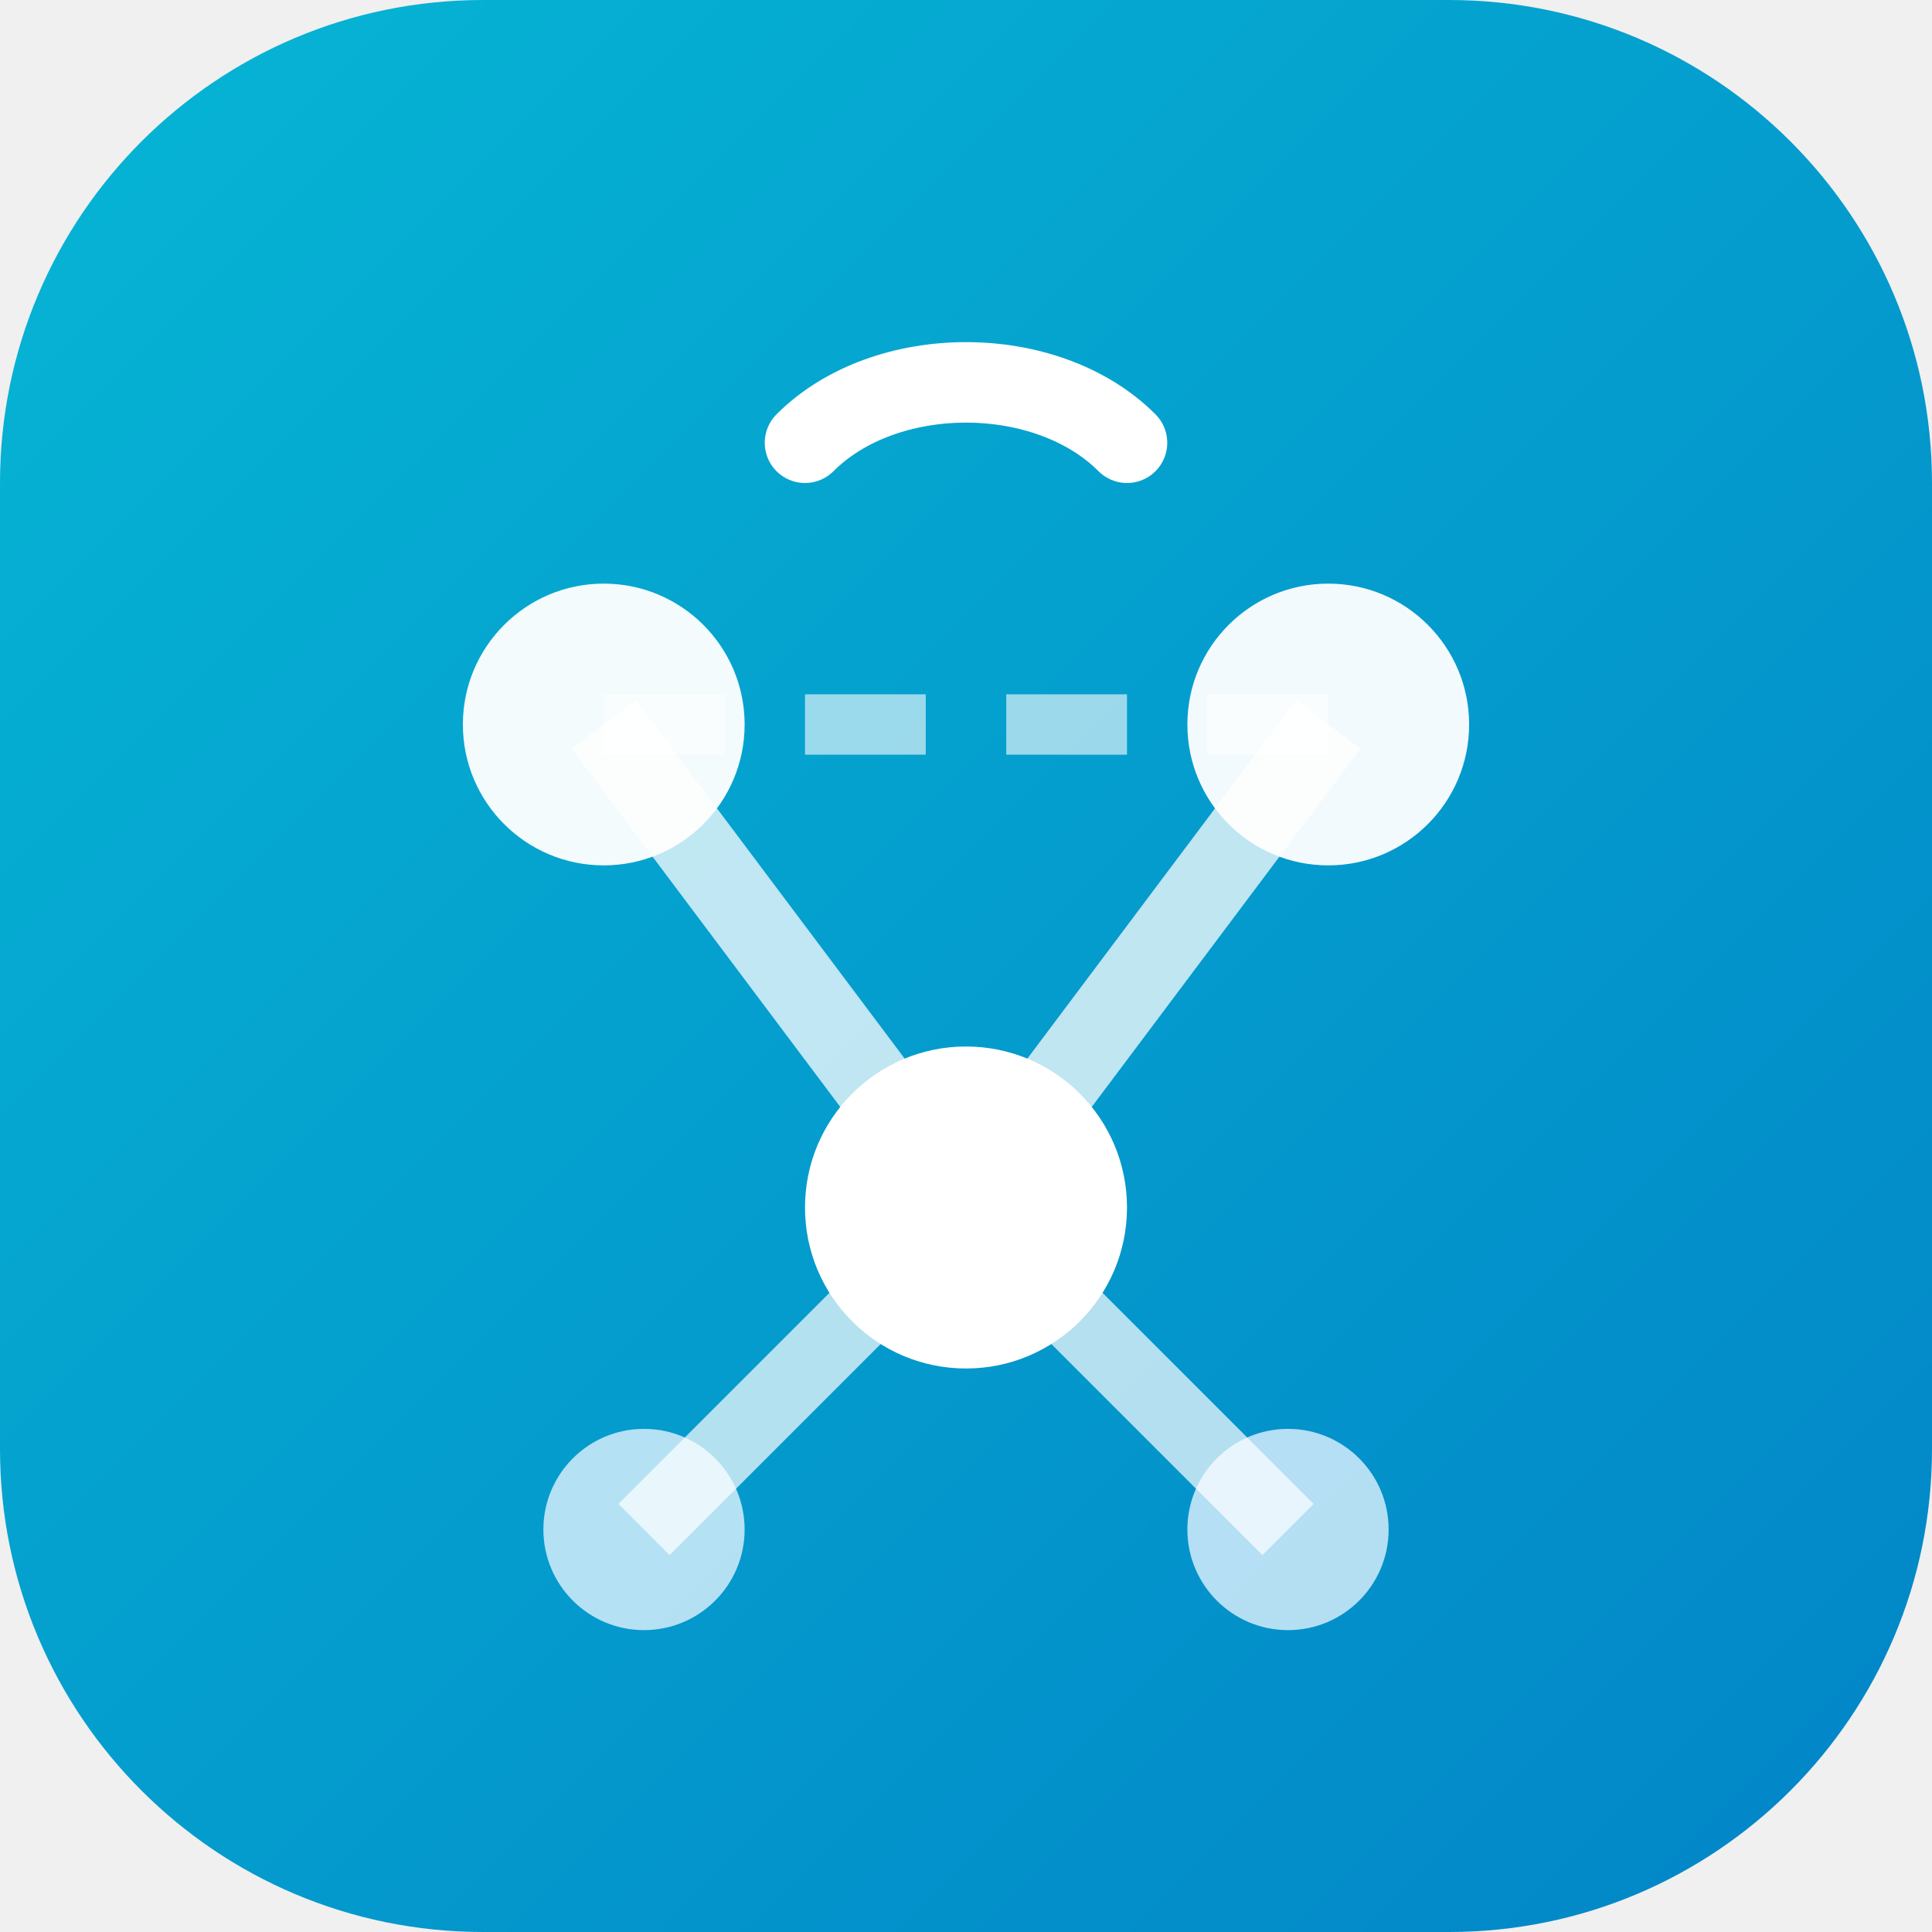
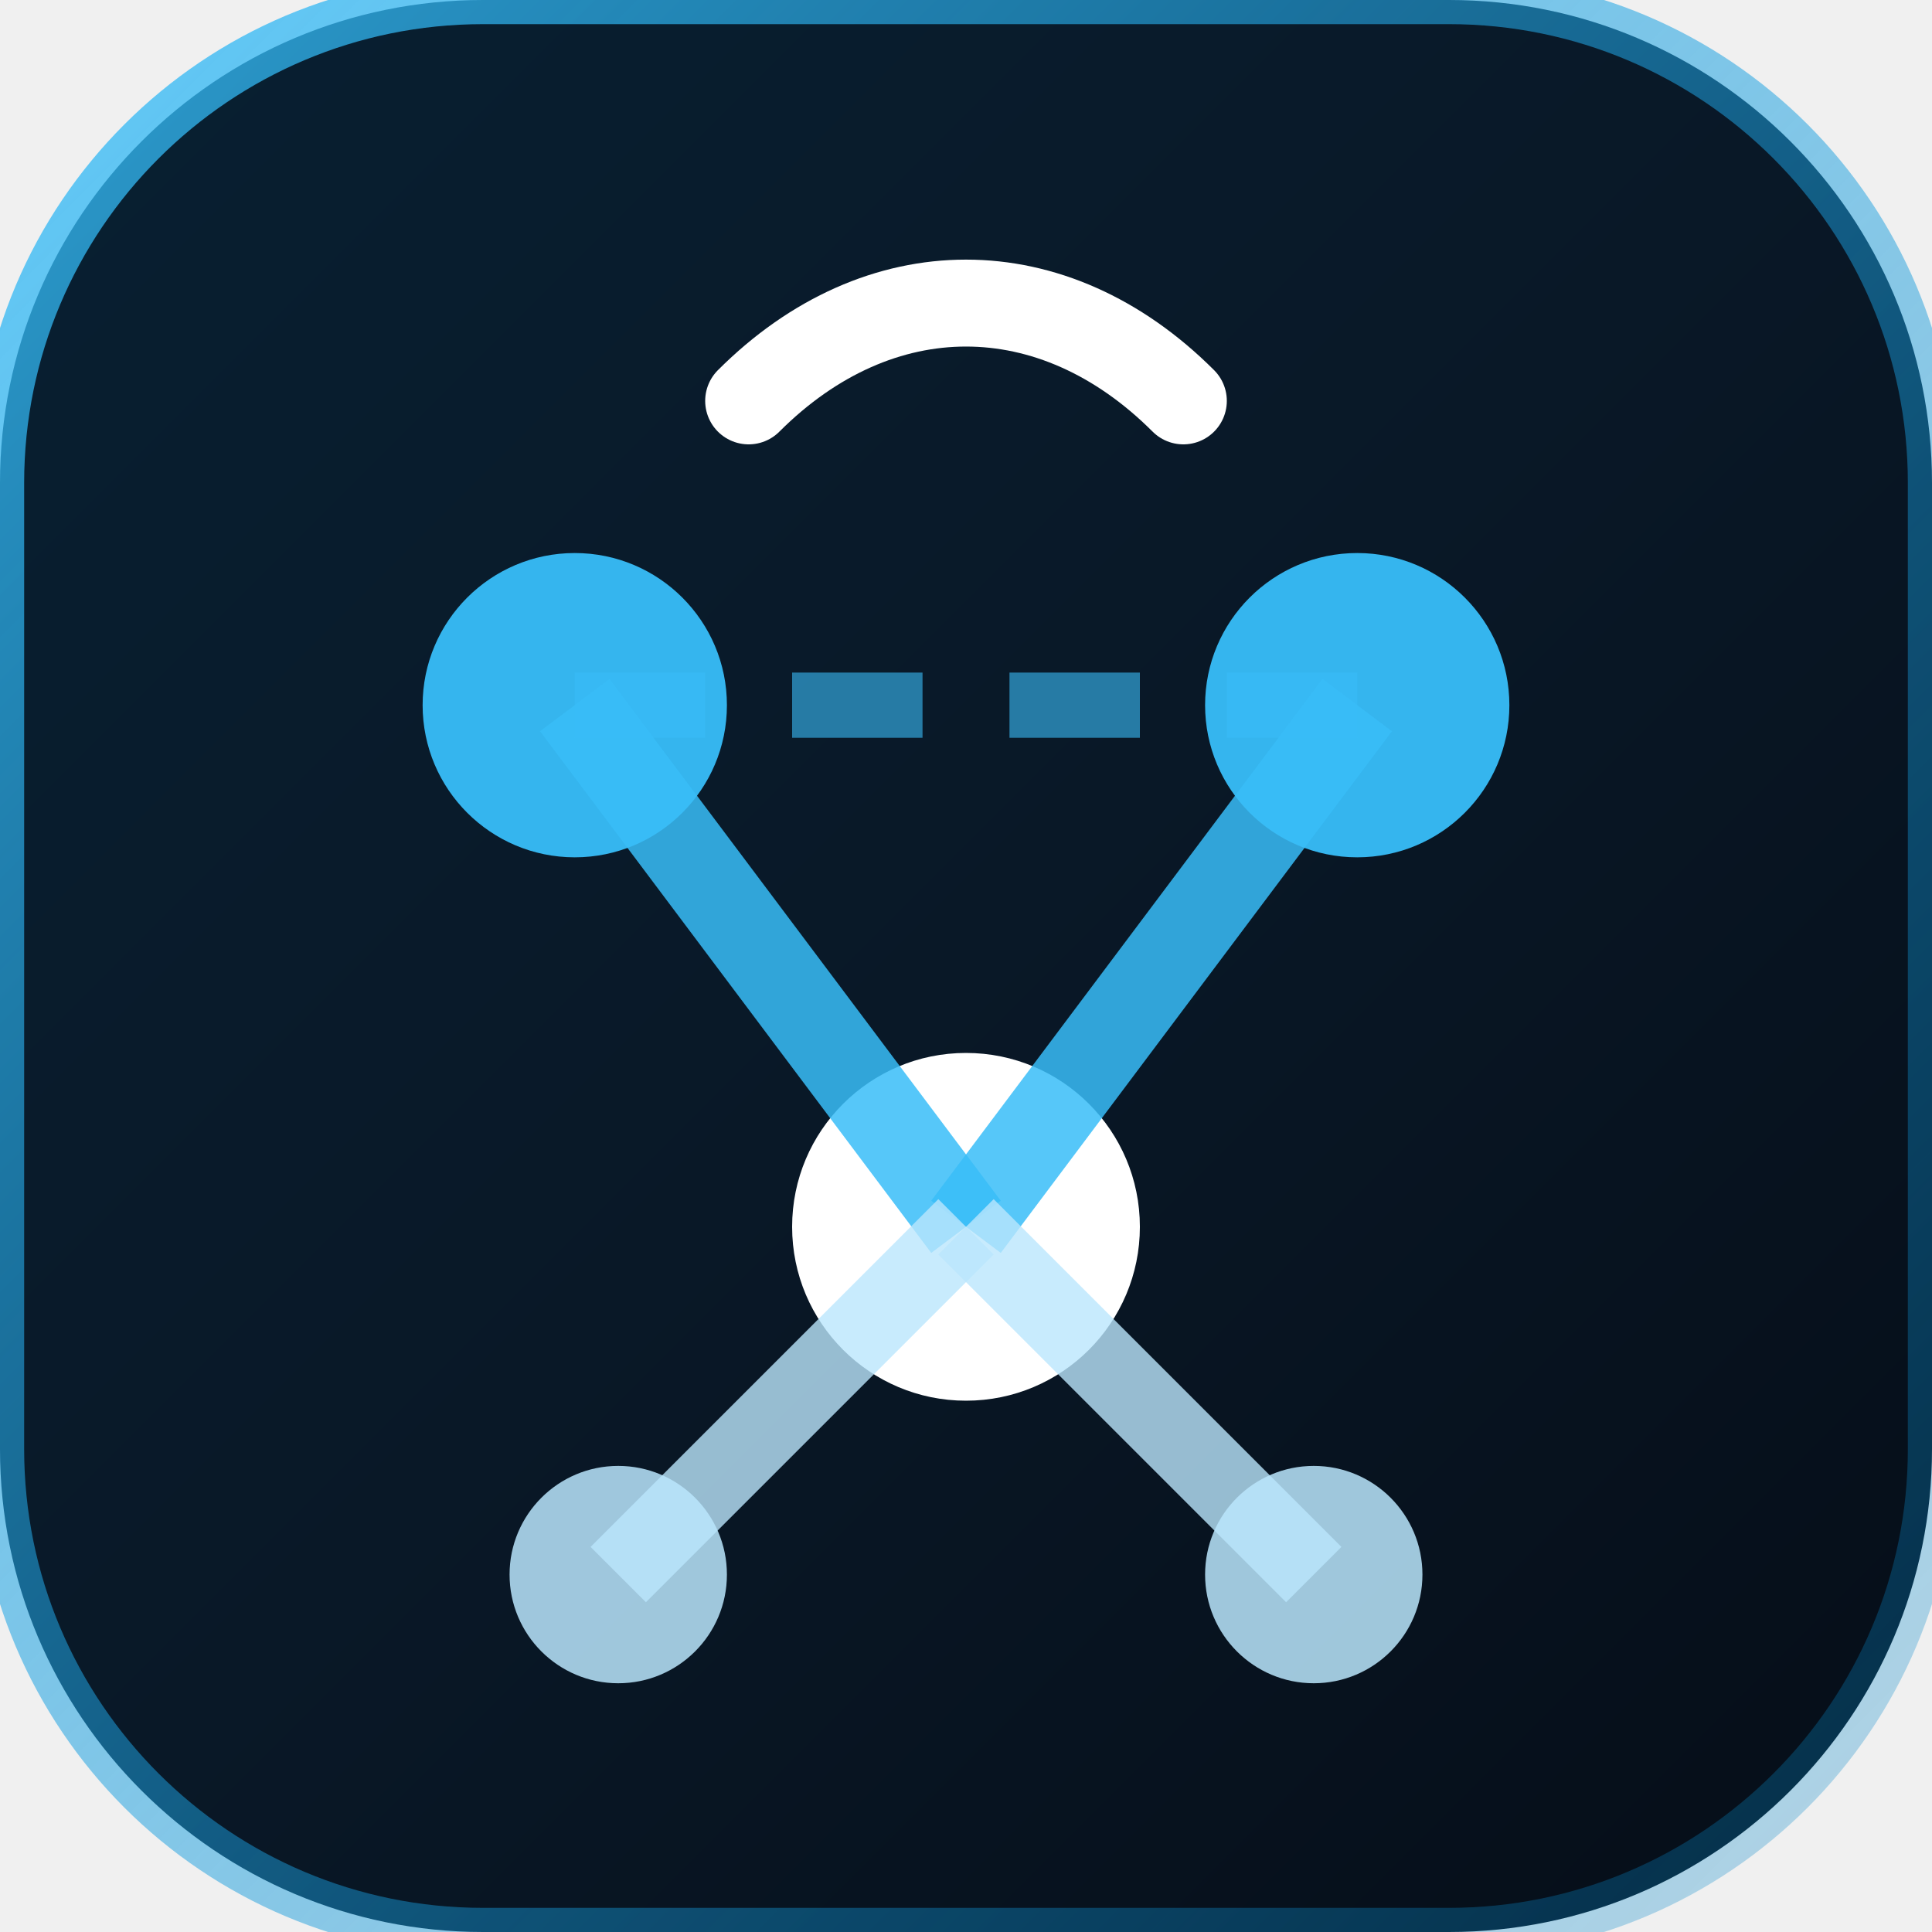
<svg xmlns="http://www.w3.org/2000/svg" viewBox="0 0 48 48" width="48" height="48">
  <defs>
-     <linearGradient id="gptsovitsGrad" x1="0%" y1="0%" x2="100%" y2="100%">
-       <stop offset="0%" stop-color="#06b6d4" />
+     <linearGradient id="sovitsBg" x1="0%" y1="0%" x2="100%" y2="100%">
+       <stop offset="0%" stop-color="#082032" />
+       <stop offset="50%" stop-color="#091827" />
+       <stop offset="100%" stop-color="#050d17" />
+     </linearGradient>
+     <linearGradient id="sovitsBorder" x1="0%" y1="0%" x2="100%" y2="100%">
+       <stop offset="0%" stop-color="#38bdf8" stop-opacity="0.8" />
+       <stop offset="100%" stop-color="#0284c7" stop-opacity="0.25" />
+     </linearGradient>
+     <linearGradient id="sovitsNodeGrad" x1="0%" y1="0%" x2="100%" y2="100%">
+       <stop offset="0%" stop-color="#38bdf8" />
      <stop offset="100%" stop-color="#0284c7" />
    </linearGradient>
  </defs>
-   <rect width="48" height="48" rx="12" fill="url(#gptsovitsGrad)" />
-   <circle cx="15" cy="18" r="3.5" fill="#ffffff" opacity="0.95" />
-   <circle cx="33" cy="18" r="3.5" fill="#ffffff" opacity="0.95" />
-   <circle cx="24" cy="30" r="4" fill="#ffffff" />
-   <circle cx="16" cy="38" r="2.5" fill="#e0f2fe" opacity="0.8" />
-   <circle cx="32" cy="38" r="2.5" fill="#e0f2fe" opacity="0.8" />
-   <line x1="15" y1="18" x2="24" y2="30" stroke="#ffffff" stroke-width="2" opacity="0.75" />
-   <line x1="33" y1="18" x2="24" y2="30" stroke="#ffffff" stroke-width="2" opacity="0.75" />
-   <line x1="15" y1="18" x2="33" y2="18" stroke="#ffffff" stroke-width="1.5" stroke-dasharray="3,2" opacity="0.6" />
-   <line x1="24" y1="30" x2="16" y2="38" stroke="#ffffff" stroke-width="1.8" opacity="0.7" />
-   <line x1="24" y1="30" x2="32" y2="38" stroke="#ffffff" stroke-width="1.8" opacity="0.7" />
-   <path d="M20 11 C22 9, 26 9, 28 11" fill="none" stroke="#ffffff" stroke-width="2" stroke-linecap="round" />
+   <rect width="48" height="48" rx="12" fill="url(#sovitsBg)" stroke="url(#sovitsBorder)" stroke-width="1.2" />
+   <g transform="translate(24, 24) scale(1.08) translate(-24, -24)">
+     <circle cx="15" cy="18" r="3.5" fill="#38bdf8" opacity="0.95" />
+     <circle cx="33" cy="18" r="3.5" fill="#38bdf8" opacity="0.95" />
+     <circle cx="24" cy="30" r="4" fill="#ffffff" />
+     <circle cx="16" cy="38" r="2.5" fill="#bae6fd" opacity="0.85" />
+     <circle cx="32" cy="38" r="2.5" fill="#bae6fd" opacity="0.85" />
+     <line x1="15" y1="18" x2="24" y2="30" stroke="#38bdf8" stroke-width="2" opacity="0.85" />
+     <line x1="33" y1="18" x2="24" y2="30" stroke="#38bdf8" stroke-width="2" opacity="0.85" />
+     <line x1="15" y1="18" x2="33" y2="18" stroke="#38bdf8" stroke-width="1.5" stroke-dasharray="3,2" opacity="0.6" />
+     <line x1="24" y1="30" x2="16" y2="38" stroke="#bae6fd" stroke-width="1.8" opacity="0.8" />
+     <line x1="24" y1="30" x2="32" y2="38" stroke="#bae6fd" stroke-width="1.8" opacity="0.8" />
+     <path d="M19 11 C22 8, 26 8, 29 11" fill="none" stroke="#ffffff" stroke-width="2" stroke-linecap="round" />
+   </g>
</svg>
